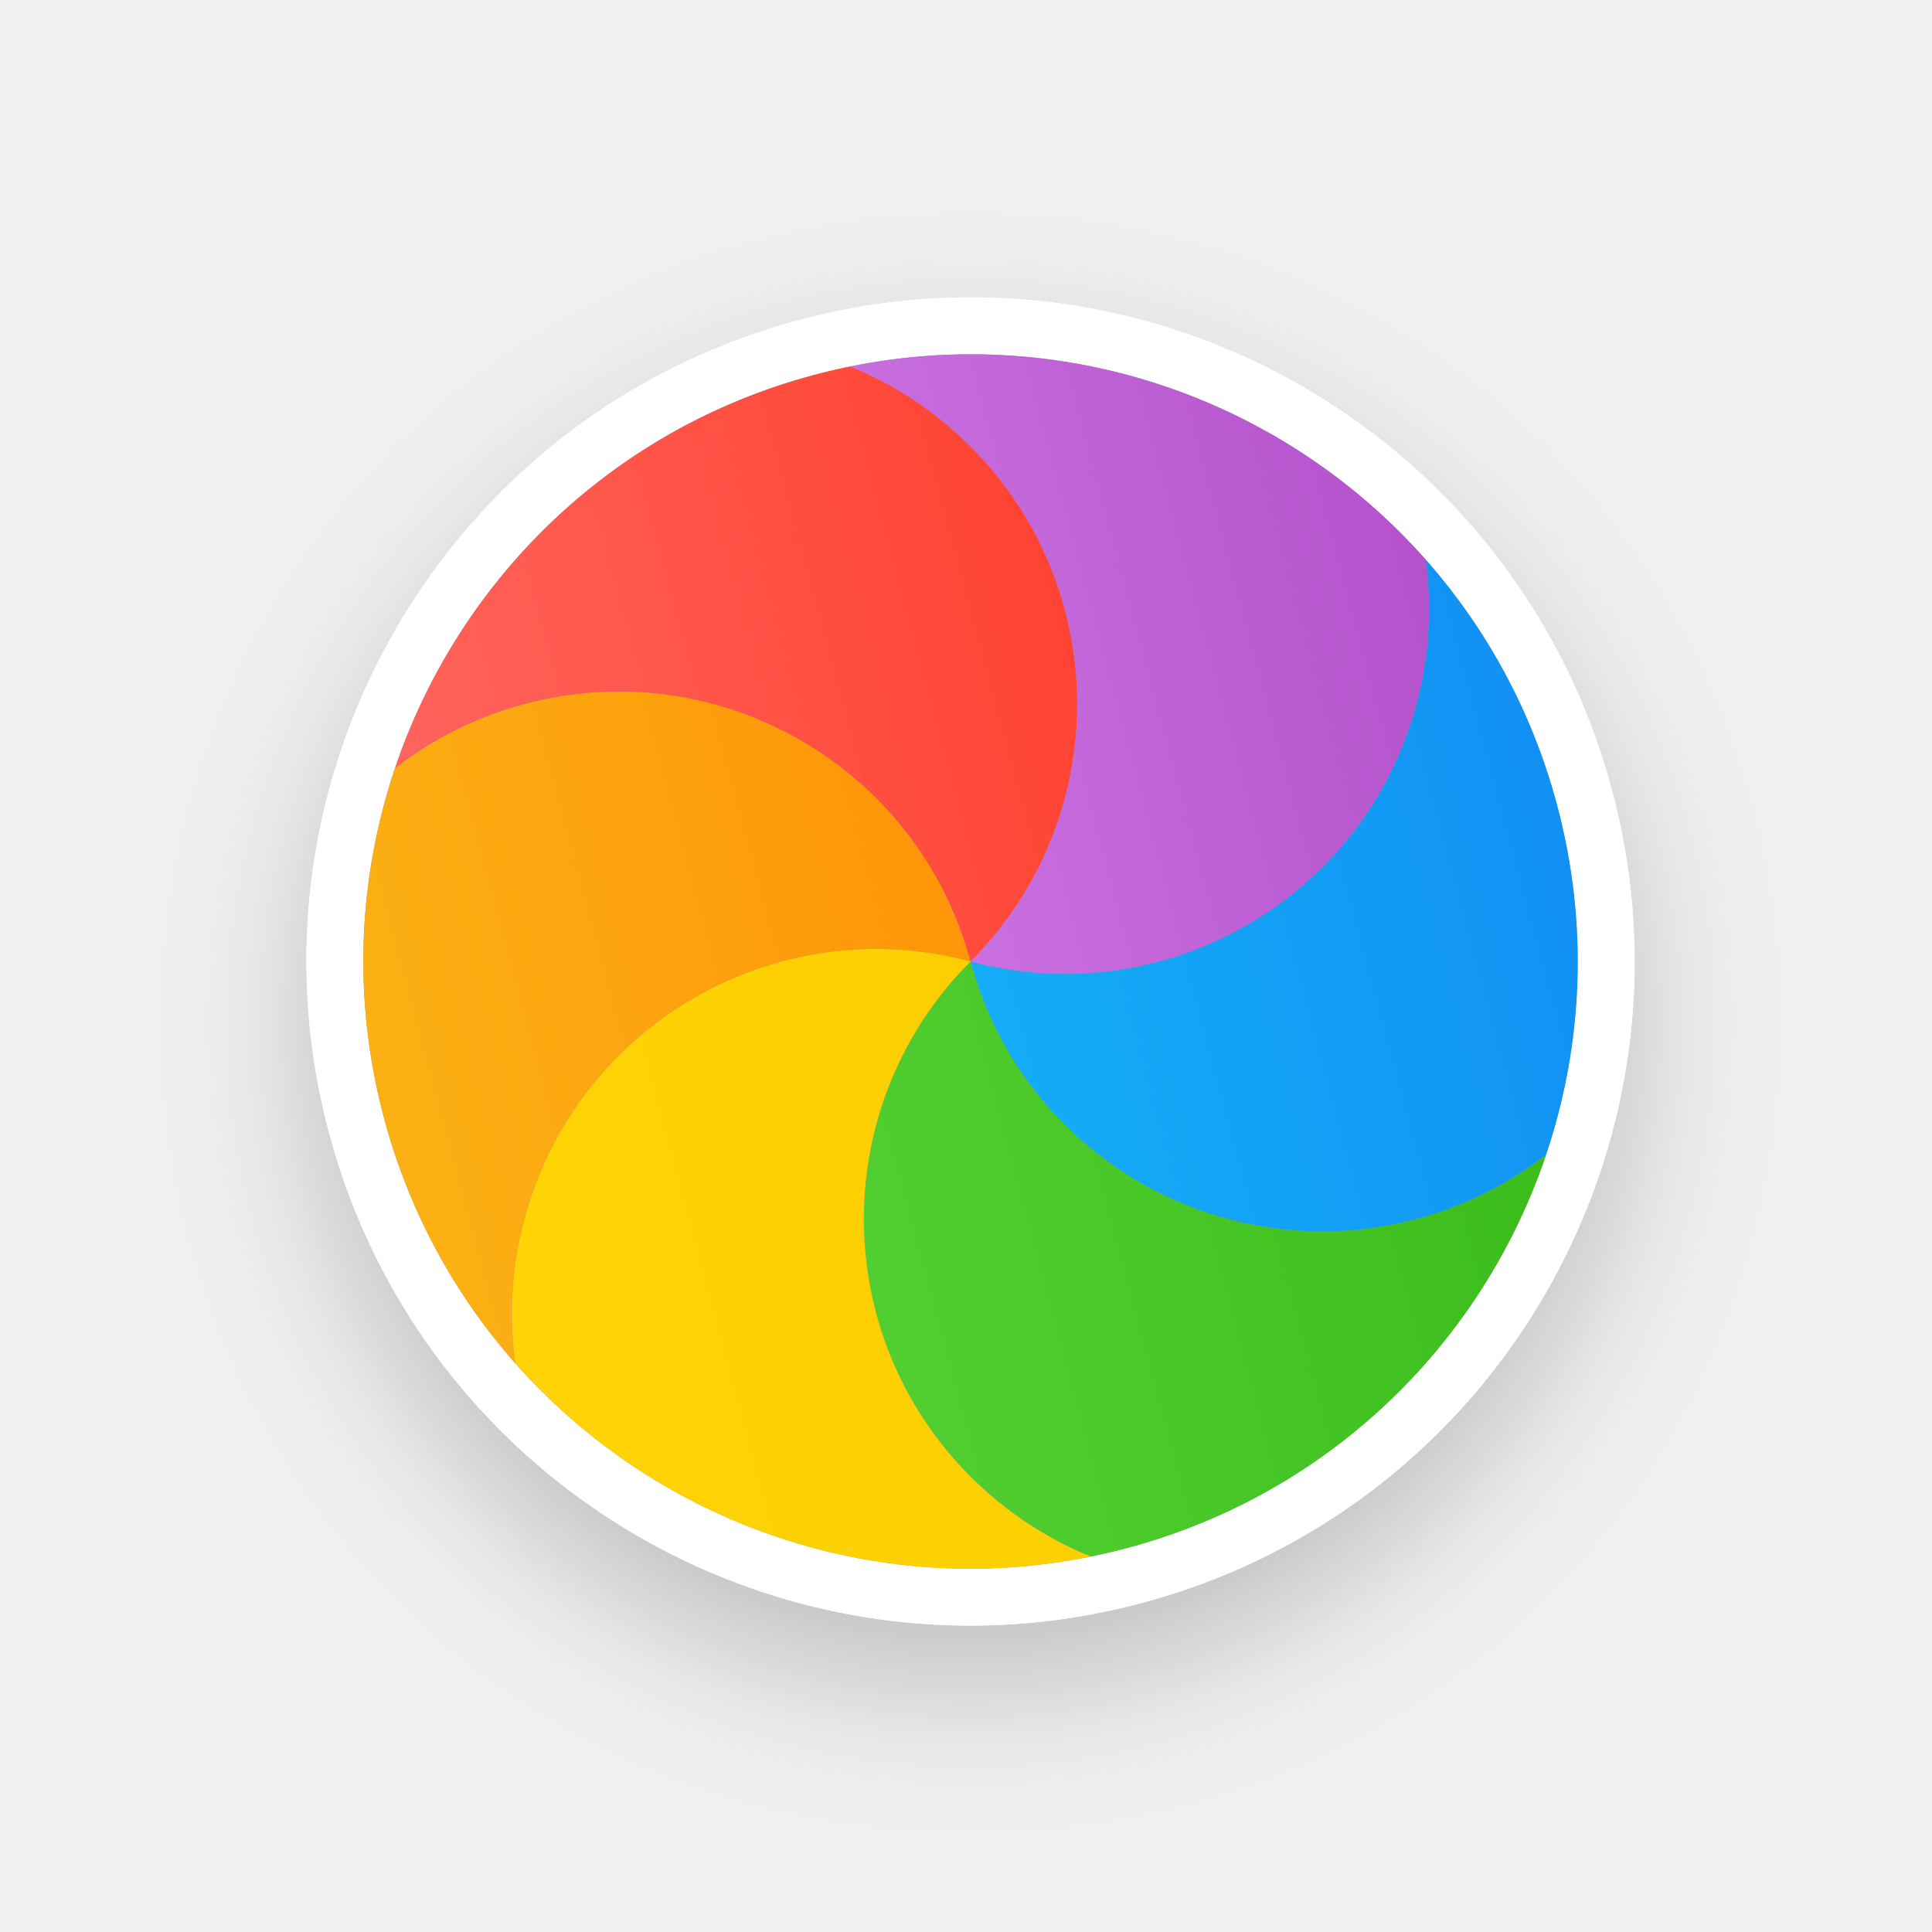
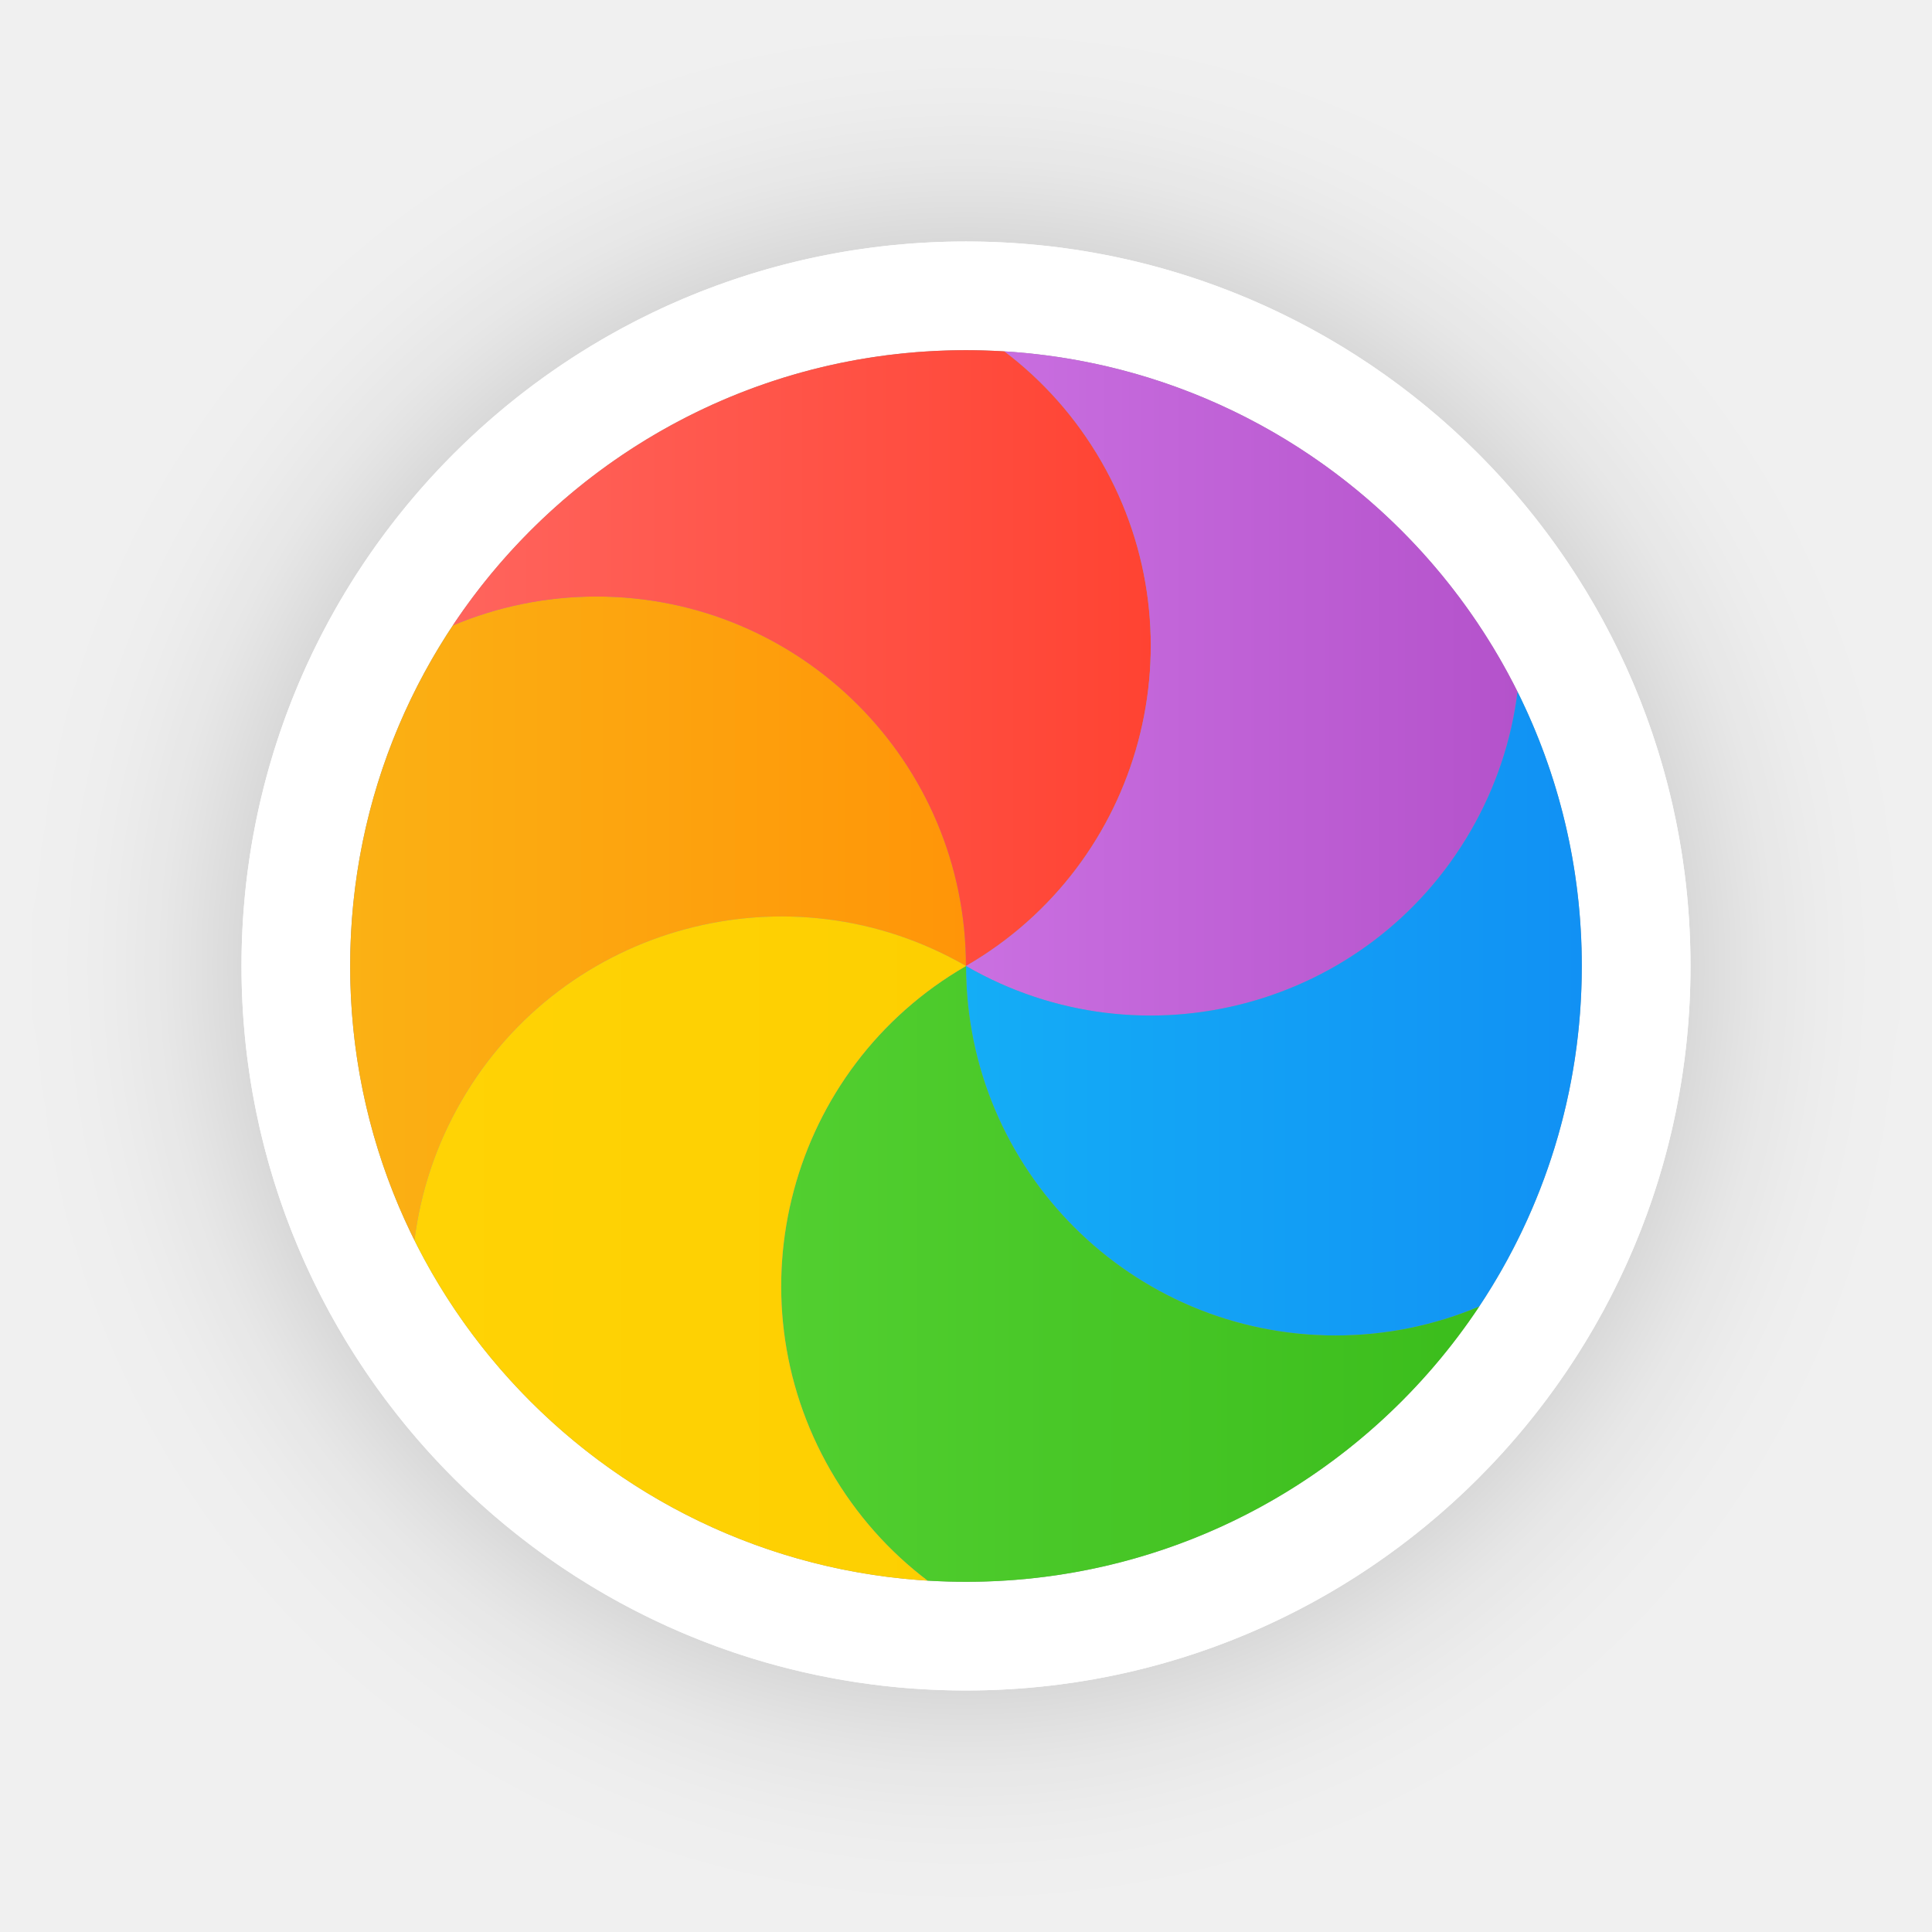
- <svg xmlns="http://www.w3.org/2000/svg" height="32" viewBox="0 0 32 32" width="32">
-   <filter id="a" color-interpolation-filters="sRGB" height="1.257" width="1.257" x="-.128" y="-.128">
-     <feGaussianBlur stdDeviation="1.177" />
+ <svg xmlns="http://www.w3.org/2000/svg" height="24" viewBox="0 0 24 24" width="24" version="1.1" id="svg2221">
+   <defs id="defs2225">
+     <filter style="color-interpolation-filters:sRGB" id="filter2849" x="-0.168" width="1.336" y="-0.168" height="1.336">
+       <feGaussianBlur stdDeviation="1.54" id="feGaussianBlur2851" />
+     </filter>
+   </defs>
+   <linearGradient id="a" gradientTransform="matrix(1.028313,0,0,0.9836115,-1.5249,0.32507)" gradientUnits="userSpaceOnUse" x1="17.871" x2="17.871" y1="7.669" y2="17.893">
+     <stop offset="0" stop-color="#fbb114" id="stop2152" />
+     <stop offset="1" stop-color="#ff9508" id="stop2154" />
+   </linearGradient>
+   <linearGradient id="b" gradientTransform="matrix(0.944652,0,0,1.070723,-1.5249,0.32507)" gradientUnits="userSpaceOnUse" x1="23.954" x2="23.954" y1="8.61" y2="19.256">
+     <stop offset="0" stop-color="#ff645d" id="stop2157" />
+     <stop offset="1" stop-color="#ff4332" id="stop2159" />
+   </linearGradient>
+   <linearGradient id="c" gradientTransform="matrix(1.103708,0,0,0.9164209,-1.5249,0.32507)" gradientUnits="userSpaceOnUse" x1="20.127" x2="20.127" y1="19.205" y2="29.033">
+     <stop offset="0" stop-color="#ca70e1" id="stop2162" />
+     <stop offset="1" stop-color="#b452cb" id="stop2164" />
+   </linearGradient>
+   <linearGradient id="d" gradientTransform="matrix(1.028313,0,0,0.9836116,-1.5249,0.32507)" gradientUnits="userSpaceOnUse" x1="16.36" x2="16.36" y1="17.893" y2="28.118">
+     <stop offset="0" stop-color="#14adf6" id="stop2167" />
+     <stop offset="1" stop-color="#1191f4" id="stop2169" />
+   </linearGradient>
+   <linearGradient id="e" gradientTransform="matrix(0.944652,0,0,1.070723,-1.5249,0.32507)" gradientUnits="userSpaceOnUse" x1="13.308" x2="13.308" y1="13.619" y2="24.265">
+     <stop offset="0" stop-color="#52cf30" id="stop2172" />
+     <stop offset="1" stop-color="#3bbd1c" id="stop2174" />
+   </linearGradient>
+   <linearGradient id="f" gradientTransform="matrix(1.103708,0,0,0.9164209,-1.5249,0.32507)" gradientUnits="userSpaceOnUse" x1="11.766" x2="11.766" y1="9.377" y2="19.205">
+     <stop offset="0" stop-color="#ffd305" id="stop2177" />
+     <stop offset="1" stop-color="#fdcf01" id="stop2179" />
+   </linearGradient>
+   <filter id="g" height="1.257" width="1.257" x="-0.128" y="-0.128" style="color-interpolation-filters:sRGB">
+     <feGaussianBlur stdDeviation="1.177" id="feGaussianBlur2182" />
  </filter>
-   <linearGradient id="b" gradientTransform="matrix(1.028313 0 0 .9836115 343.323 796.7172)" gradientUnits="userSpaceOnUse" x1="17.871" x2="17.871" y1="7.669" y2="17.893">
-     <stop offset="0" stop-color="#fbb114" />
-     <stop offset="1" stop-color="#ff9508" />
-   </linearGradient>
-   <linearGradient id="c" gradientTransform="matrix(.944652 0 0 1.070723 343.323 796.7172)" gradientUnits="userSpaceOnUse" x1="23.954" x2="23.954" y1="8.61" y2="19.256">
-     <stop offset="0" stop-color="#ff645d" />
-     <stop offset="1" stop-color="#ff4332" />
-   </linearGradient>
-   <linearGradient id="d" gradientTransform="matrix(1.103708 0 0 .9164209 343.323 796.7172)" gradientUnits="userSpaceOnUse" x1="20.127" x2="20.127" y1="19.205" y2="29.033">
-     <stop offset="0" stop-color="#ca70e1" />
-     <stop offset="1" stop-color="#b452cb" />
-   </linearGradient>
-   <linearGradient id="e" gradientTransform="matrix(1.028313 0 0 .9836116 343.323 796.7172)" gradientUnits="userSpaceOnUse" x1="16.36" x2="16.36" y1="17.893" y2="28.118">
-     <stop offset="0" stop-color="#14adf6" />
-     <stop offset="1" stop-color="#1191f4" />
-   </linearGradient>
-   <linearGradient id="f" gradientTransform="matrix(.944652 0 0 1.070723 343.323 796.7172)" gradientUnits="userSpaceOnUse" x1="13.308" x2="13.308" y1="13.619" y2="24.265">
-     <stop offset="0" stop-color="#52cf30" />
-     <stop offset="1" stop-color="#3bbd1c" />
-   </linearGradient>
-   <linearGradient id="g" gradientTransform="matrix(1.103708 0 0 .9164209 343.323 796.7172)" gradientUnits="userSpaceOnUse" x1="11.766" x2="11.766" y1="9.377" y2="19.205">
-     <stop offset="0" stop-color="#ffd305" />
-     <stop offset="1" stop-color="#fdcf01" />
-   </linearGradient>
-   <g transform="translate(0 -1020.362)">
-     <path d="m16.075 1026.3c-6.075 0-11 4.925-11 11s4.925 11 11 11 11-4.925 11-11-4.925-11-11-11z" filter="url(#a)" opacity=".2" />
-     <g fill-rule="evenodd" transform="matrix(-.2587548 -.9656861 .9656861 -.2587548 -676.9092 1595.534)">
-       <g fill="#fff">
-         <circle cx="360.923" cy="814.317" r="11" />
-         <path d="m367.005 805.15c.333.789.518 1.656.518 2.567 0 3.645-2.955 6.6-6.6 6.6 1.823-3.157.741-7.193-2.416-9.016-.789-.456-1.633-.73-2.484-.835 1.475-.735 3.139-1.149 4.9-1.149 2.249 0 4.34.675 6.082 1.833z" />
-         <path d="m371.902 815.002c-.516.683-1.175 1.276-1.963 1.731-3.157 1.823-7.193.741-9.016-2.416 3.645 0 6.6-2.955 6.6-6.6 0-.91-.184-1.778-.518-2.567 2.964 1.971 4.918 5.341 4.918 9.167 0 .23-.007.459-.021.685z" />
-         <path d="m365.823 824.168c-.851-.106-1.695-.38-2.484-.835-3.157-1.823-4.238-5.859-2.416-9.016 1.823 3.157 5.859 4.238 9.016 2.416.788-.455 1.447-1.048 1.963-1.731-.247 4.022-2.656 7.46-6.079 9.166z" />
-         <path d="m354.841 823.484c-.333-.789-.518-1.656-.518-2.567 0-3.645 2.955-6.6 6.6-6.6-1.823 3.157-.741 7.193 2.416 9.016.789.456 1.633.73 2.484.835-1.475.735-3.139 1.149-4.9 1.149-2.249 0-4.34-.675-6.082-1.833z" />
-         <path d="m349.944 813.632c.516-.683 1.175-1.276 1.963-1.731 3.157-1.823 7.193-.741 9.016 2.416-3.645 0-6.6 2.955-6.6 6.6 0 .91.184 1.778.518 2.567-2.964-1.971-4.918-5.341-4.918-9.167 0-.23.007-.459.021-.685z" />
-         <path d="m356.023 804.466c.851.106 1.695.38 2.484.835 3.157 1.823 4.238 5.859 2.416 9.016-1.823-3.157-5.859-4.238-9.016-2.416-.788.455-1.447 1.048-1.963 1.731.247-4.022 2.656-7.46 6.079-9.166z" />
-       </g>
-       <circle cx="360.923" cy="814.317" fill="#959595" r="10.057" />
-       <path d="m366.484 805.936c.305.721.473 1.514.473 2.347 0 3.333-2.702 6.034-6.034 6.034 1.666-2.886.677-6.577-2.209-8.243-.722-.417-1.493-.667-2.271-.764 1.349-.672 2.87-1.05 4.48-1.05 2.056 0 3.968.617 5.561 1.676z" fill="url(#b)" />
-       <path d="m370.961 814.944c-.472.624-1.074 1.166-1.795 1.582-2.886 1.666-6.577.677-8.243-2.209 3.333 0 6.034-2.702 6.034-6.034 0-.832-.169-1.625-.473-2.347 2.71 1.802 4.496 4.883 4.496 8.381 0 .21-.007.419-.019.626z" fill="url(#c)" />
-       <path d="m365.403 823.324c-.778-.097-1.55-.347-2.271-.764-2.886-1.666-3.875-5.357-2.209-8.243 1.666 2.886 5.357 3.875 8.243 2.209.72-.416 1.323-.958 1.795-1.582-.226 3.678-2.428 6.821-5.558 8.38z" fill="url(#d)" />
-       <path d="m355.362 822.698c-.305-.721-.473-1.514-.473-2.347 0-3.333 2.702-6.034 6.034-6.034-1.666 2.886-.677 6.577 2.209 8.243.722.417 1.493.667 2.271.764-1.349.672-2.87 1.05-4.48 1.05-2.056 0-3.968-.617-5.561-1.676z" fill="url(#e)" />
-       <path d="m350.885 813.691c.472-.624 1.074-1.166 1.795-1.582 2.886-1.666 6.577-.677 8.243 2.209-3.333 0-6.034 2.702-6.034 6.034 0 .832.169 1.625.473 2.347-2.71-1.802-4.496-4.883-4.496-8.381 0-.21.007-.419.019-.626z" fill="url(#f)" />
-       <path d="m356.443 805.31c.778.097 1.55.347 2.271.764 2.886 1.666 3.875 5.357 2.209 8.243-1.666-2.886-5.357-3.875-8.243-2.209-.72.416-1.323.958-1.795 1.582.226-3.678 2.428-6.821 5.558-8.38z" fill="url(#g)" />
+   <g transform="matrix(0.8181815,0,0,0.8181815,-283.3005,-654.2592)" style="opacity:0.2;fill:#000000;fill-opacity:1;fill-rule:evenodd;filter:url(#filter2849)" id="g2839">
+     <circle id="circle2825" r="11" cy="814.317" cx="360.923" style="fill:#000000;fill-opacity:1" />
+     <path id="path2827" d="m 367.005,805.15 c 0.333,0.789 0.518,1.656 0.518,2.567 0,3.645 -2.955,6.6 -6.6,6.6 1.823,-3.157 0.741,-7.193 -2.416,-9.016 -0.789,-0.456 -1.633,-0.73 -2.484,-0.835 1.475,-0.735 3.139,-1.149 4.9,-1.149 2.249,0 4.34,0.675 6.082,1.833 z" style="fill:#000000;fill-opacity:1" />
+     <path id="path2829" d="m 371.902,815.002 c -0.516,0.683 -1.175,1.276 -1.963,1.731 -3.157,1.823 -7.193,0.741 -9.016,-2.416 3.645,0 6.6,-2.955 6.6,-6.6 0,-0.91 -0.184,-1.778 -0.518,-2.567 2.964,1.971 4.918,5.341 4.918,9.167 0,0.23 -0.007,0.459 -0.021,0.685 z" style="fill:#000000;fill-opacity:1" />
+     <path id="path2831" d="m 365.823,824.168 c -0.851,-0.106 -1.695,-0.38 -2.484,-0.835 -3.157,-1.823 -4.238,-5.859 -2.416,-9.016 1.823,3.157 5.859,4.238 9.016,2.416 0.788,-0.455 1.447,-1.048 1.963,-1.731 -0.247,4.022 -2.656,7.46 -6.079,9.166 z" style="fill:#000000;fill-opacity:1" />
+     <path id="path2833" d="m 354.841,823.484 c -0.333,-0.789 -0.518,-1.656 -0.518,-2.567 0,-3.645 2.955,-6.6 6.6,-6.6 -1.823,3.157 -0.741,7.193 2.416,9.016 0.789,0.456 1.633,0.73 2.484,0.835 -1.475,0.735 -3.139,1.149 -4.9,1.149 -2.249,0 -4.34,-0.675 -6.082,-1.833 z" style="fill:#000000;fill-opacity:1" />
+     <path id="path2835" d="m 349.944,813.632 c 0.516,-0.683 1.175,-1.276 1.963,-1.731 3.157,-1.823 7.193,-0.741 9.016,2.416 -3.645,0 -6.6,2.955 -6.6,6.6 0,0.91 0.184,1.778 0.518,2.567 -2.964,-1.971 -4.918,-5.341 -4.918,-9.167 0,-0.23 0.007,-0.459 0.021,-0.685 z" style="fill:#000000;fill-opacity:1" />
+     <path id="path2837" d="m 356.023,804.466 c 0.851,0.106 1.695,0.38 2.484,0.835 3.157,1.823 4.238,5.859 2.416,9.016 -1.823,-3.157 -5.859,-4.238 -9.016,-2.416 -0.788,0.455 -1.447,1.048 -1.963,1.731 0.247,-4.022 2.656,-7.46 6.079,-9.166 z" style="fill:#000000;fill-opacity:1" />
+   </g>
+   <g id="g2201" style="fill:#ffffff;fill-rule:evenodd" transform="matrix(0.8181815,0,0,0.8181815,-283.3005,-654.2592)">
+     <circle cx="360.923" cy="814.317" r="11" id="circle2187" />
+     <path d="m 367.005,805.15 c 0.333,0.789 0.518,1.656 0.518,2.567 0,3.645 -2.955,6.6 -6.6,6.6 1.823,-3.157 0.741,-7.193 -2.416,-9.016 -0.789,-0.456 -1.633,-0.73 -2.484,-0.835 1.475,-0.735 3.139,-1.149 4.9,-1.149 2.249,0 4.34,0.675 6.082,1.833 z" id="path2189" />
+     <path d="m 371.902,815.002 c -0.516,0.683 -1.175,1.276 -1.963,1.731 -3.157,1.823 -7.193,0.741 -9.016,-2.416 3.645,0 6.6,-2.955 6.6,-6.6 0,-0.91 -0.184,-1.778 -0.518,-2.567 2.964,1.971 4.918,5.341 4.918,9.167 0,0.23 -0.007,0.459 -0.021,0.685 z" id="path2191" />
+     <path d="m 365.823,824.168 c -0.851,-0.106 -1.695,-0.38 -2.484,-0.835 -3.157,-1.823 -4.238,-5.859 -2.416,-9.016 1.823,3.157 5.859,4.238 9.016,2.416 0.788,-0.455 1.447,-1.048 1.963,-1.731 -0.247,4.022 -2.656,7.46 -6.079,9.166 z" id="path2193" />
+     <path d="m 354.841,823.484 c -0.333,-0.789 -0.518,-1.656 -0.518,-2.567 0,-3.645 2.955,-6.6 6.6,-6.6 -1.823,3.157 -0.741,7.193 2.416,9.016 0.789,0.456 1.633,0.73 2.484,0.835 -1.475,0.735 -3.139,1.149 -4.9,1.149 -2.249,0 -4.34,-0.675 -6.082,-1.833 z" id="path2195" />
+     <path d="m 349.944,813.632 c 0.516,-0.683 1.175,-1.276 1.963,-1.731 3.157,-1.823 7.193,-0.741 9.016,2.416 -3.645,0 -6.6,2.955 -6.6,6.6 0,0.91 0.184,1.778 0.518,2.567 -2.964,-1.971 -4.918,-5.341 -4.918,-9.167 0,-0.23 0.007,-0.459 0.021,-0.685 z" id="path2197" />
+     <path d="m 356.023,804.466 c 0.851,0.106 1.695,0.38 2.484,0.835 3.157,1.823 4.238,5.859 2.416,9.016 -1.823,-3.157 -5.859,-4.238 -9.016,-2.416 -0.788,0.455 -1.447,1.048 -1.963,1.731 0.247,-4.022 2.656,-7.46 6.079,-9.166 z" id="path2199" />
+   </g>
+   <g id="g2823" transform="matrix(0,-1.8,1.8,0,-16.31798,37.68231)">
+     <circle style="fill:#959595;fill-rule:evenodd;stroke-width:0.423" id="circle2203" r="4.25" cy="15.732" cx="14.268" />
+     <g transform="matrix(0.4225851,0,0,0.4225851,7.474854,8.157344)" id="g2813">
+       <path d="m 21.636,9.544 c 0.305,0.721 0.473,1.514 0.473,2.347 0,3.333 -2.702,6.034 -6.034,6.034 1.666,-2.886 0.677,-6.577 -2.209,-8.243 -0.722,-0.417 -1.493,-0.667 -2.271,-0.764 1.349,-0.672 2.87,-1.05 4.48,-1.05 2.056,0 3.968,0.617 5.561,1.676 z" id="path2205" style="fill:url(#a);fill-rule:evenodd" />
+       <path d="m 26.113,18.551 c -0.472,0.624 -1.074,1.166 -1.795,1.582 -2.886,1.666 -6.577,0.677 -8.243,-2.209 3.333,0 6.034,-2.702 6.034,-6.034 0,-0.832 -0.169,-1.625 -0.473,-2.347 2.71,1.802 4.496,4.883 4.496,8.381 0,0.21 -0.007,0.419 -0.019,0.626 z" id="path2207" style="fill:url(#b);fill-rule:evenodd" />
+       <path d="m 20.555,26.932 c -0.778,-0.097 -1.55,-0.347 -2.271,-0.764 -2.886,-1.666 -3.875,-5.357 -2.209,-8.243 1.666,2.886 5.357,3.875 8.243,2.209 0.72,-0.416 1.323,-0.958 1.795,-1.582 -0.226,3.678 -2.428,6.821 -5.558,8.38 z" id="path2209" style="fill:url(#c);fill-rule:evenodd" />
+       <path d="m 10.514,26.306 c -0.305,-0.721 -0.473,-1.514 -0.473,-2.347 0,-3.333 2.702,-6.034 6.034,-6.034 -1.666,2.886 -0.677,6.577 2.209,8.243 0.722,0.417 1.493,0.667 2.271,0.764 -1.349,0.672 -2.87,1.05 -4.48,1.05 -2.056,0 -3.968,-0.617 -5.561,-1.676 z" id="path2211" style="fill:url(#d);fill-rule:evenodd" />
+       <path d="m 6.037,17.299 c 0.472,-0.624 1.074,-1.166 1.795,-1.582 2.886,-1.666 6.577,-0.677 8.243,2.209 -3.333,0 -6.034,2.702 -6.034,6.034 0,0.832 0.169,1.625 0.473,2.347 -2.71,-1.802 -4.496,-4.883 -4.496,-8.381 0,-0.21 0.007,-0.419 0.019,-0.626 z" id="path2213" style="fill:url(#e);fill-rule:evenodd" />
+       <path d="m 11.595,8.918 c 0.778,0.097 1.55,0.347 2.271,0.764 2.886,1.666 3.875,5.357 2.209,8.243 -1.666,-2.886 -5.357,-3.875 -8.243,-2.209 -0.72,0.416 -1.323,0.958 -1.795,1.582 0.226,-3.678 2.428,-6.821 5.558,-8.38 z" id="path2215" style="fill:url(#f);fill-rule:evenodd" />
    </g>
  </g>
</svg>
